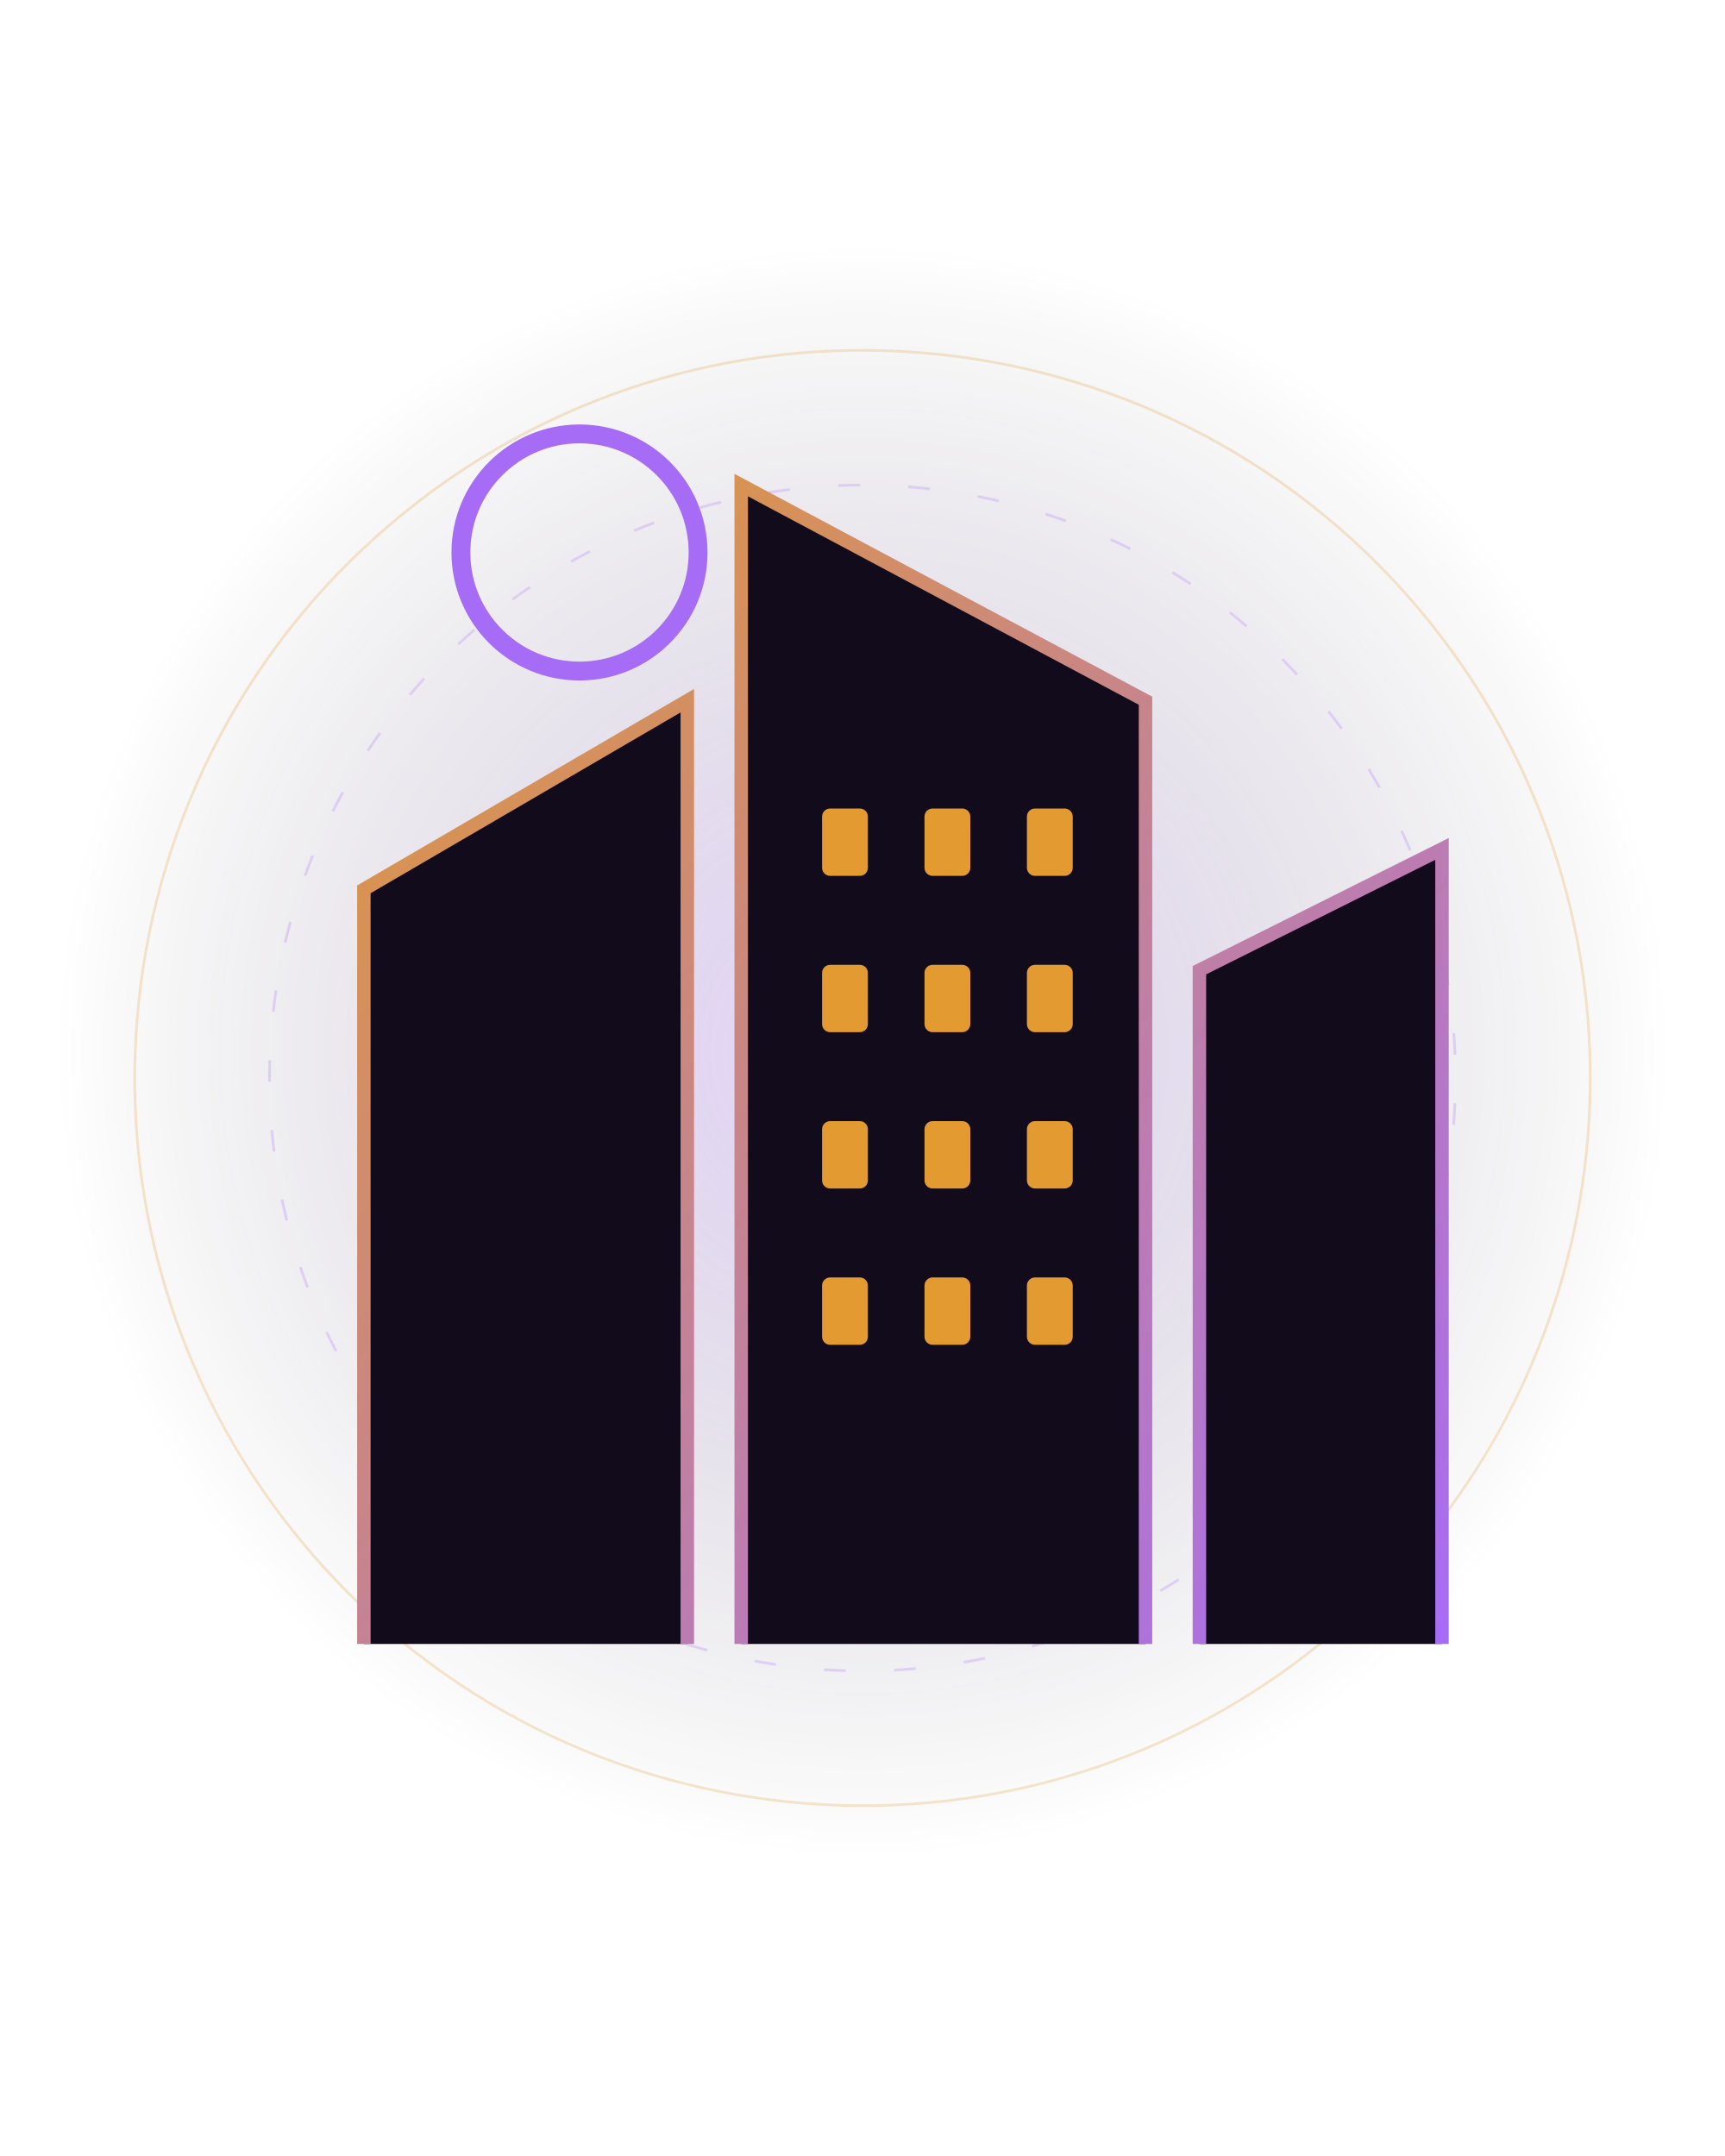
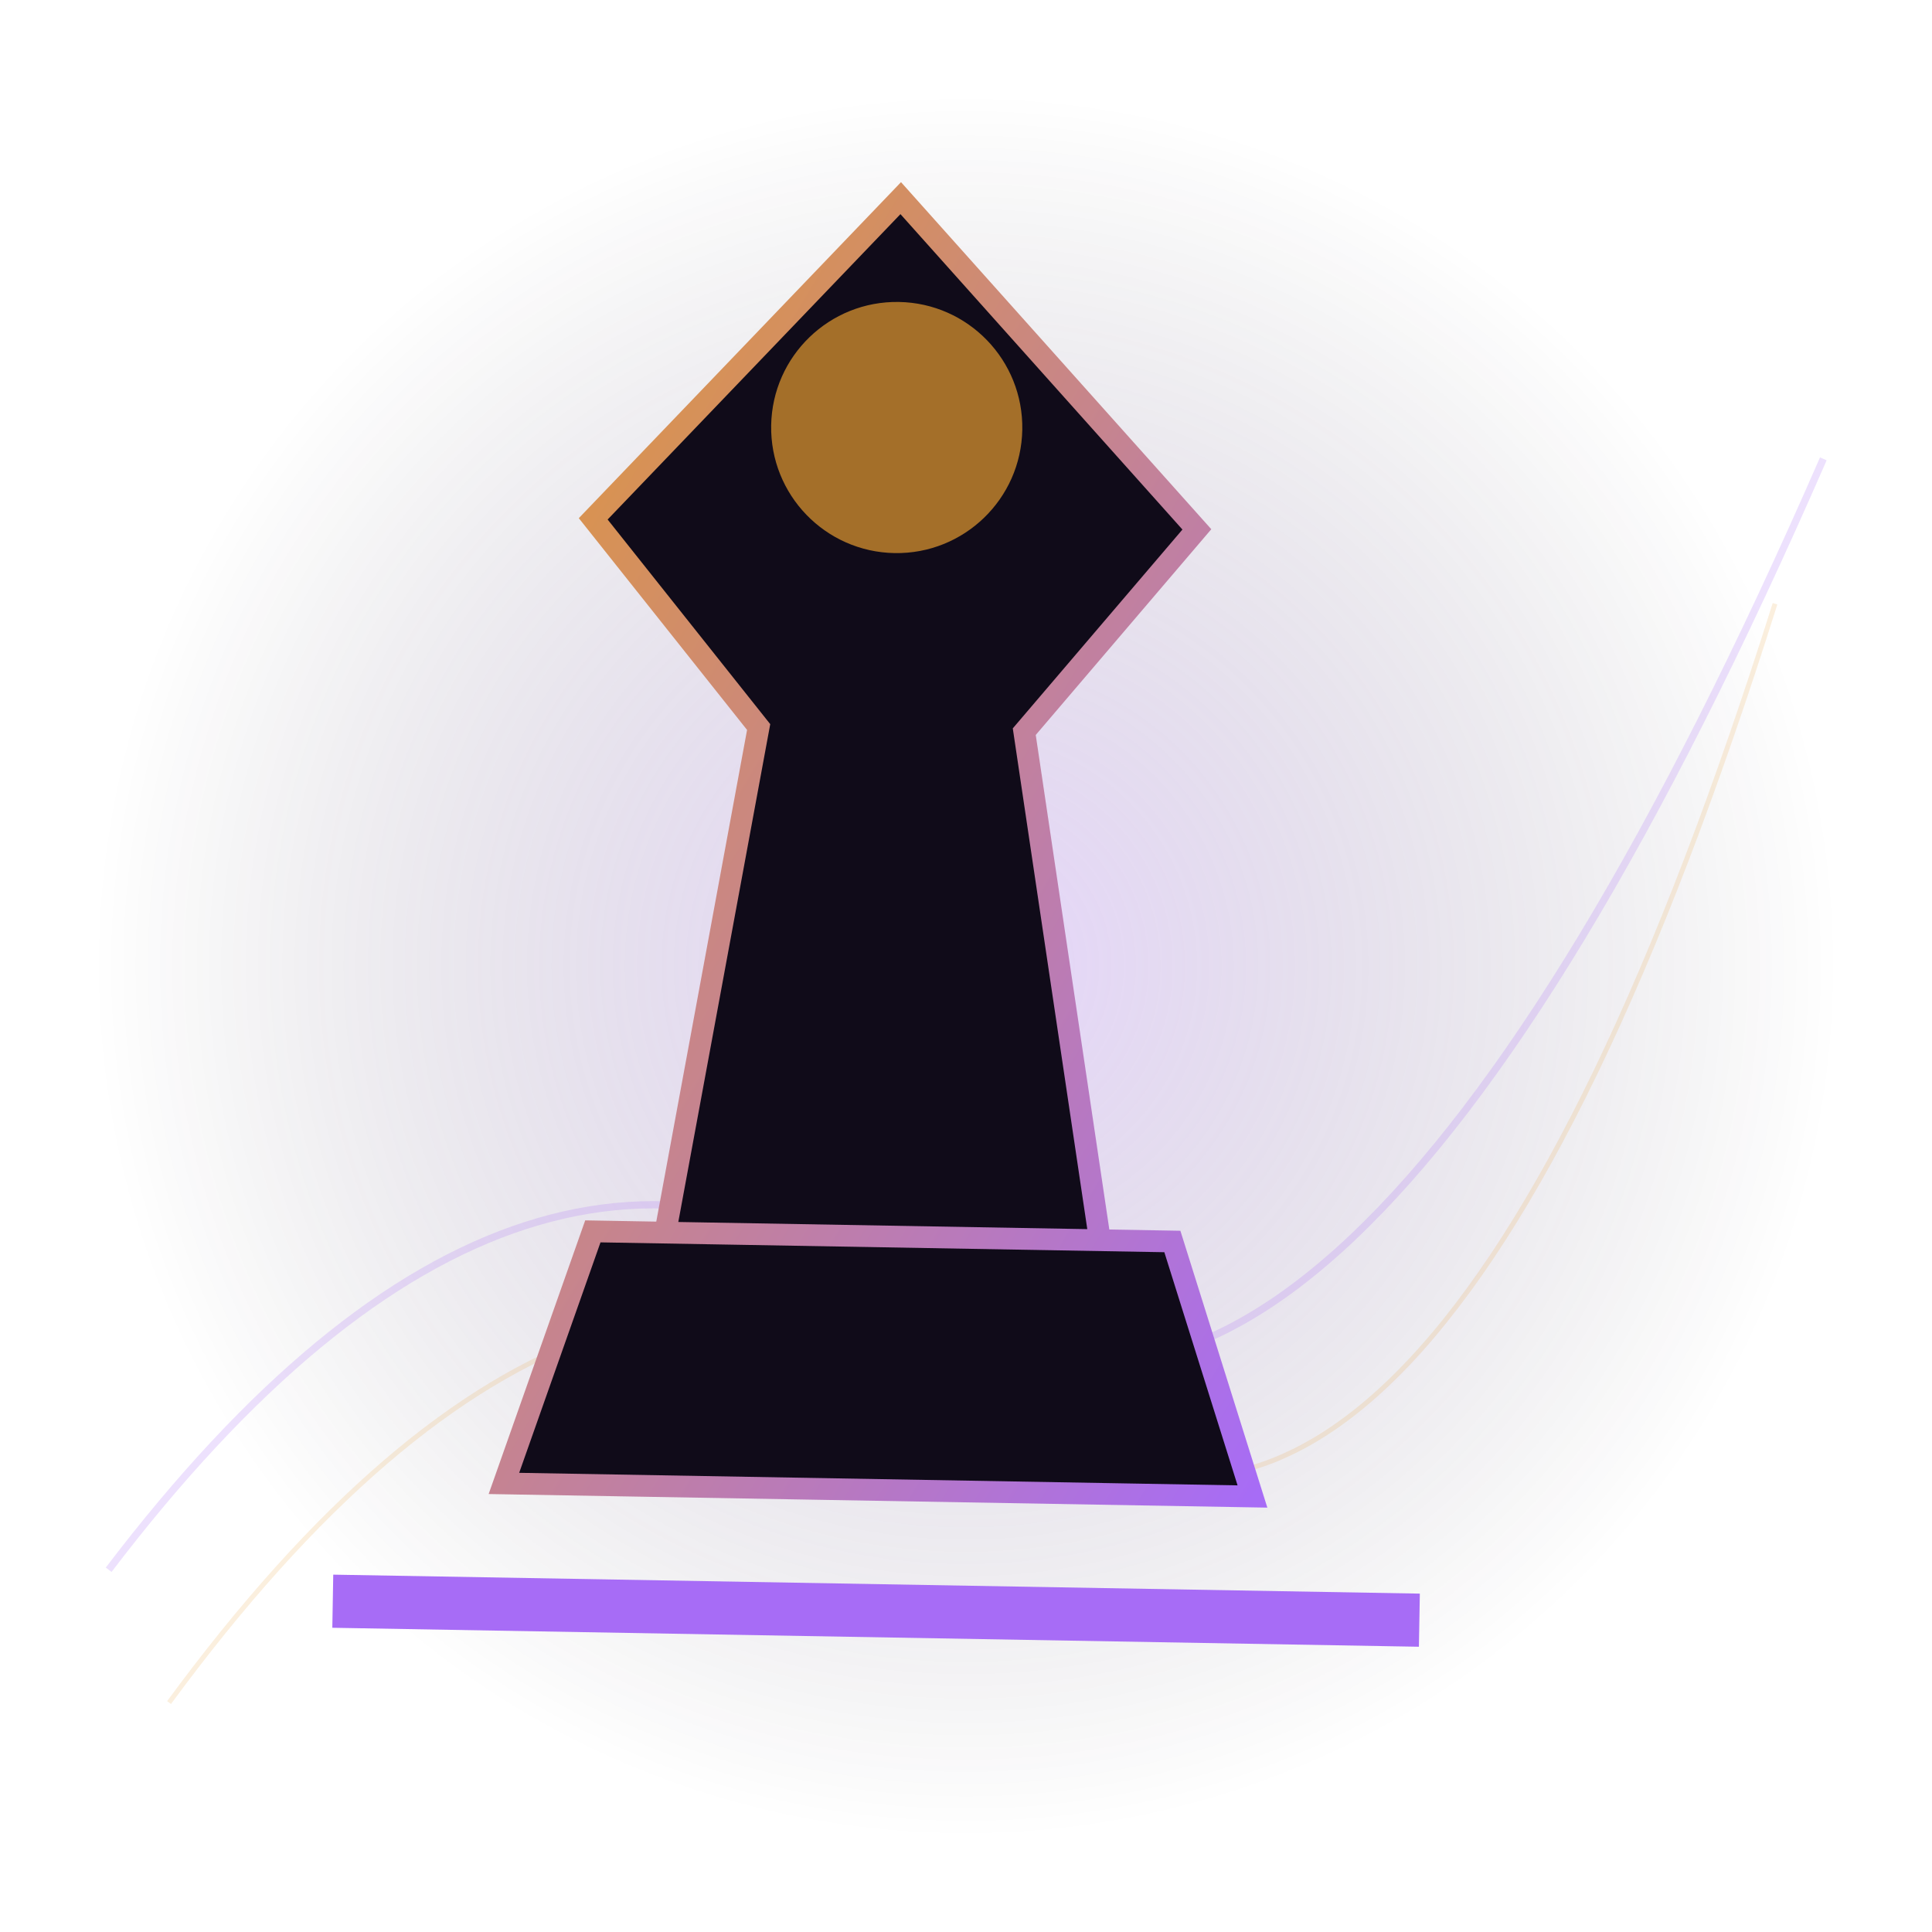
- <svg xmlns="http://www.w3.org/2000/svg" viewBox="0 0 640 800">
+ <svg xmlns="http://www.w3.org/2000/svg" viewBox="0 0 800 800">
  <defs>
    <linearGradient id="g" x1="0" y1="0" x2="1" y2="1">
      <stop stop-color="#e29a31" />
      <stop offset="1" stop-color="#a76cf6" />
    </linearGradient>
    <radialGradient id="r">
-       <stop stop-color="#a76cf6" stop-opacity=".3" />
+       <stop stop-color="#a76cf6" stop-opacity=".28" />
      <stop offset="1" stop-color="#08070d" stop-opacity="0" />
    </radialGradient>
+     <filter id="glow">
+       <feGaussianBlur stdDeviation="8" result="b" />
+       <feMerge>
+         <feMergeNode in="b" />
+         <feMergeNode in="SourceGraphic" />
+       </feMerge>
+     </filter>
  </defs>
-   <circle cx="320" cy="390" r="300" fill="url(#r)" />
-   <g opacity=".24" transform="rotate(51 320 400)">
-     <circle cx="320" cy="400" r="270" fill="none" stroke="#e29a31" />
-     <circle cx="320" cy="400" r="220" fill="none" stroke="#a76cf6" stroke-dasharray="8 18" />
+   <circle cx="400" cy="400" r="360" fill="url(#r)" />
+   <path d="M45 650Q220 420 385 540T755 190" fill="none" stroke="#a76cf6" stroke-opacity=".2" stroke-width="3" />
+   <path d="M70 705Q250 460 420 585T735 250" fill="none" stroke="#e29a31" stroke-opacity=".16" stroke-width="2" />
+   <g transform="translate(-32 -33) rotate(1 400 400)">
+     <path d="M245 650h310l-35-105H280zM310 545l35-210-70-85 125-135 125 135-70 85 35 210" fill="#100b19" stroke="url(#g)" stroke-width="9" />
+     <circle cx="400" cy="210" r="52" fill="#e29a31" opacity=".7" />
+     <path d="M175 700h450" stroke="#a76cf6" stroke-width="22" />
  </g>
-   <path d="M135 610V330l120-70v350M275 610V180l150 80v350M445 610V360l90-45v295" fill="#110b1c" stroke="url(#g)" stroke-width="5" />
-   <g fill="#e29a31">
-     <rect x="305" y="300" width="17" height="25" rx="3" />
-     <rect x="343" y="300" width="17" height="25" rx="3" />
-     <rect x="381" y="300" width="17" height="25" rx="3" />
-     <rect x="305" y="358" width="17" height="25" rx="3" />
-     <rect x="343" y="358" width="17" height="25" rx="3" />
-     <rect x="381" y="358" width="17" height="25" rx="3" />
-     <rect x="305" y="416" width="17" height="25" rx="3" />
-     <rect x="343" y="416" width="17" height="25" rx="3" />
-     <rect x="381" y="416" width="17" height="25" rx="3" />
-     <rect x="305" y="474" width="17" height="25" rx="3" />
-     <rect x="343" y="474" width="17" height="25" rx="3" />
-     <rect x="381" y="474" width="17" height="25" rx="3" />
-   </g>
-   <circle cx="215" cy="205" r="44" fill="none" stroke="#a76cf6" stroke-width="7" />
</svg>
